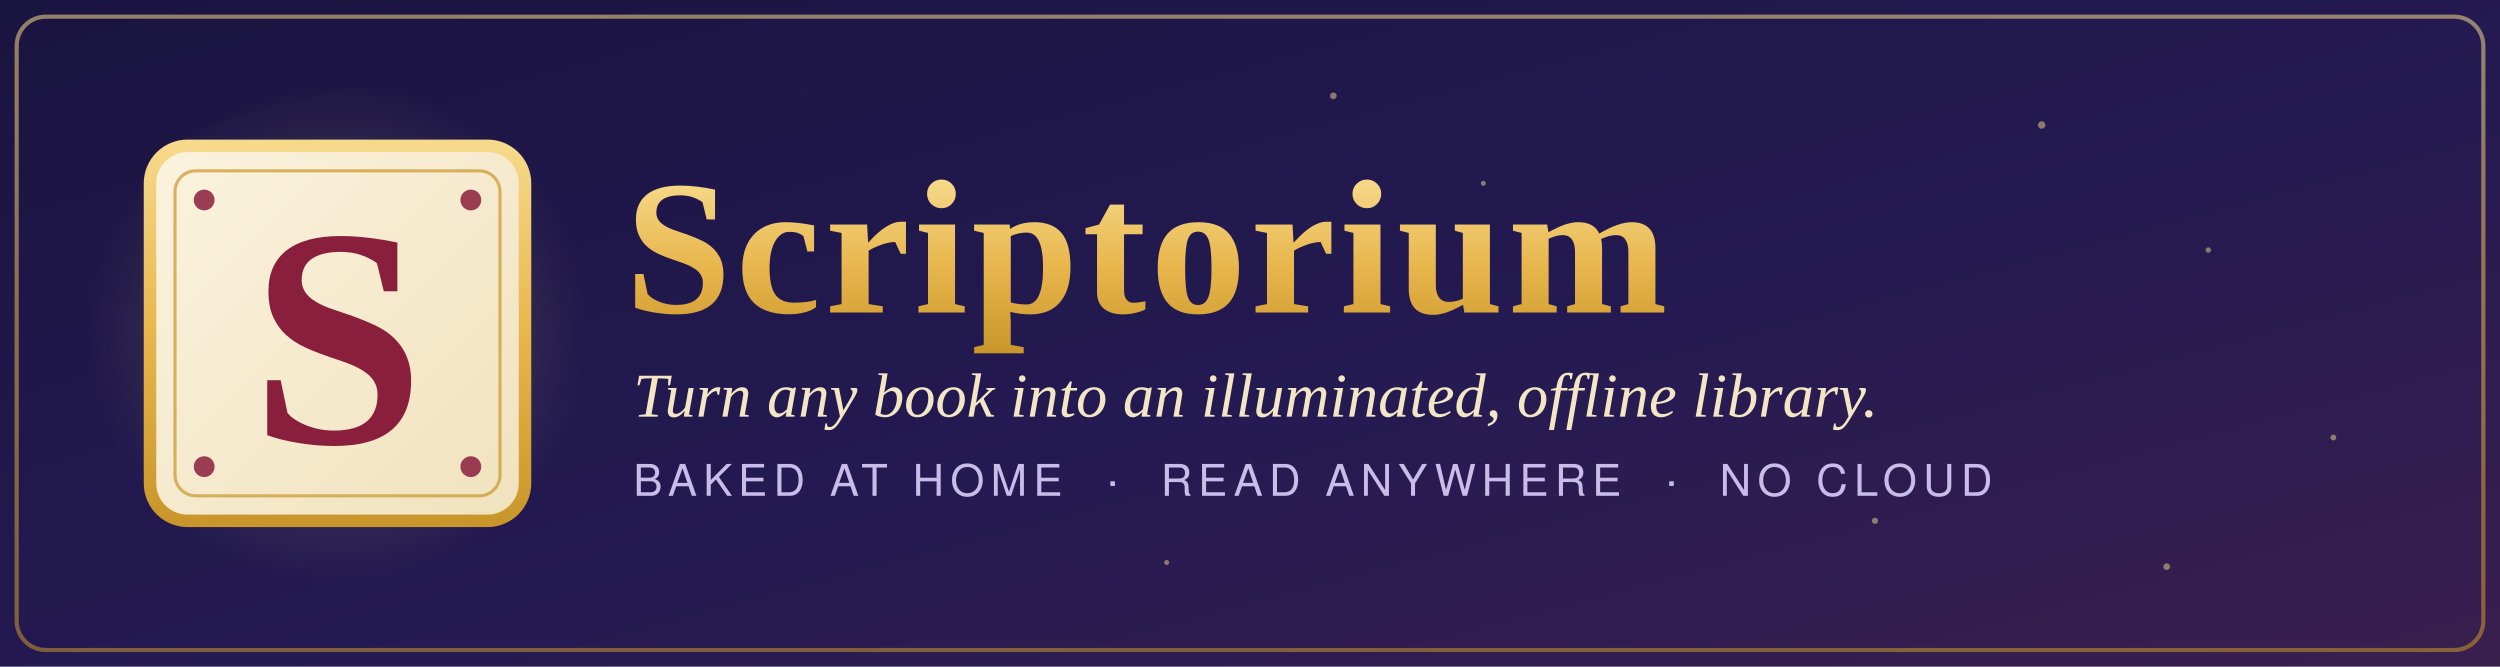
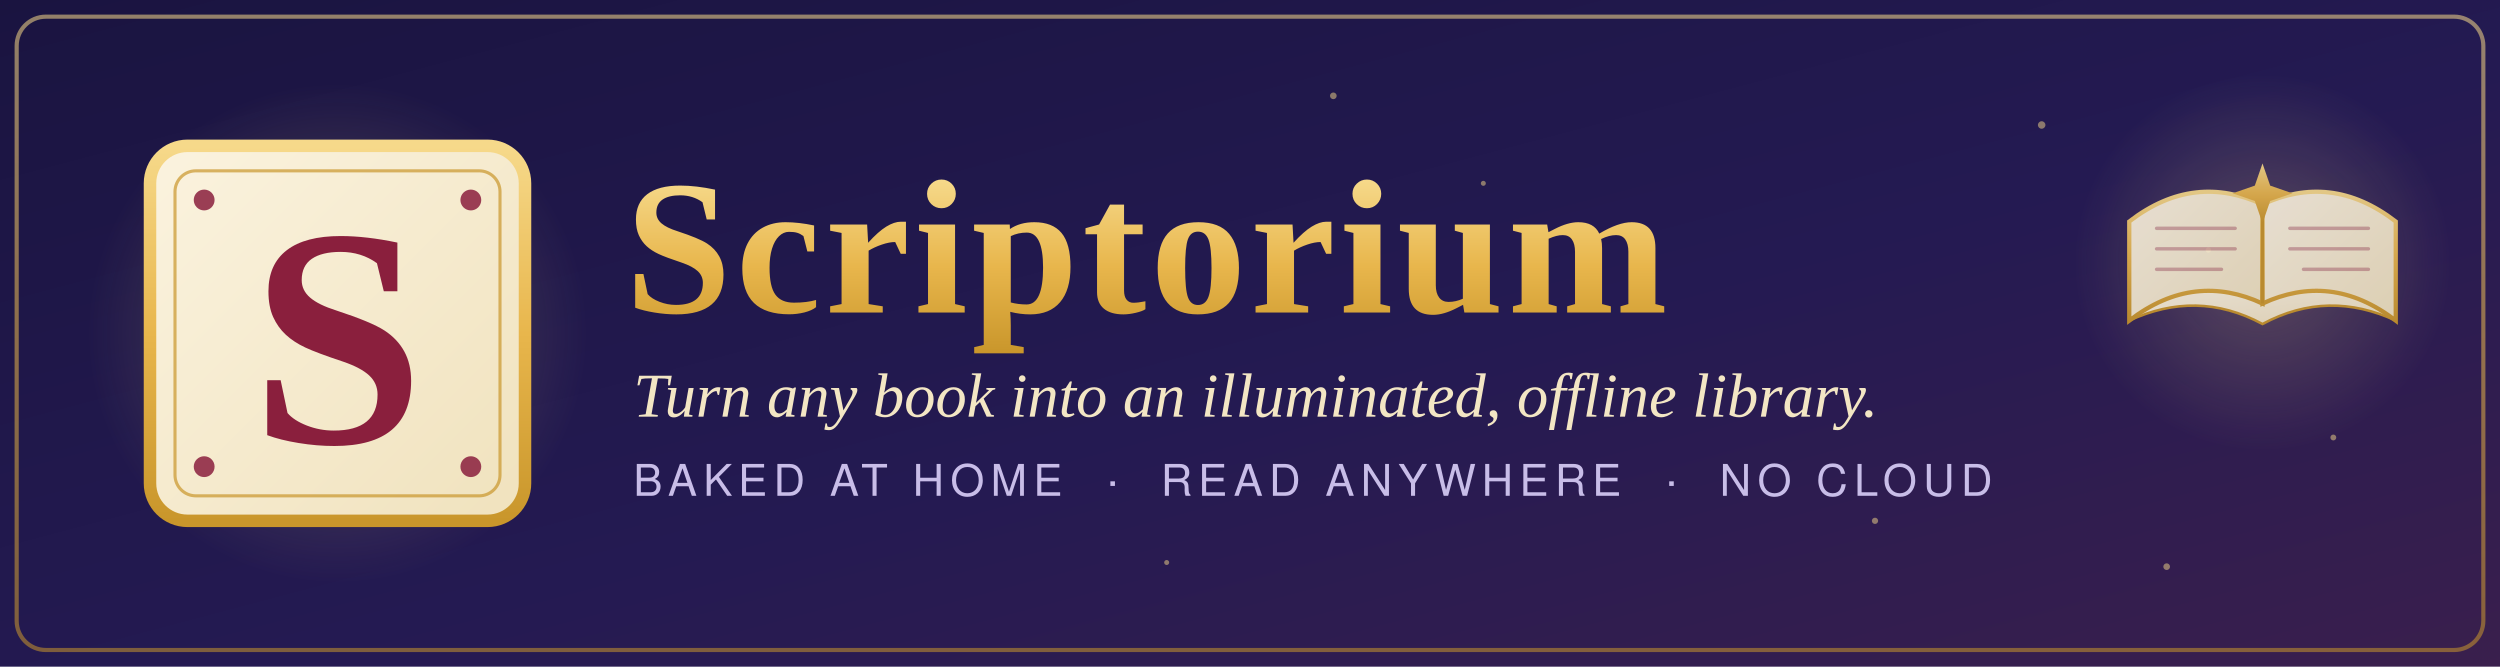
<svg xmlns="http://www.w3.org/2000/svg" width="1200" height="320" viewBox="0 0 1200 320" role="img" aria-label="Scriptorium — turn any book into an illuminated, offline library, baked at home">
  <defs>
    <linearGradient id="ink" x1="0" y1="0" x2="1" y2="1">
      <stop offset="0" stop-color="#1a1440" />
      <stop offset="0.55" stop-color="#241a52" />
      <stop offset="1" stop-color="#3a1f4d" />
    </linearGradient>
    <linearGradient id="gold" x1="0" y1="0" x2="0" y2="1">
      <stop offset="0" stop-color="#f6d98a" />
      <stop offset="0.5" stop-color="#e8b64c" />
      <stop offset="1" stop-color="#c9962b" />
    </linearGradient>
    <linearGradient id="parchment" x1="0" y1="0" x2="1" y2="1">
      <stop offset="0" stop-color="#fbf3df" />
      <stop offset="1" stop-color="#f0e2bd" />
    </linearGradient>
    <radialGradient id="halo" cx="0.5" cy="0.5" r="0.5">
      <stop offset="0" stop-color="#f6d98a" stop-opacity="0.28" />
      <stop offset="1" stop-color="#f6d98a" stop-opacity="0" />
    </radialGradient>
  </defs>
  <rect width="1200" height="320" fill="url(#ink)" />
  <rect x="8" y="8" width="1184" height="304" rx="14" fill="none" stroke="url(#gold)" stroke-width="2" opacity="0.55" />
  <g fill="#f6d98a" opacity="0.5">
    <circle cx="640" cy="46" r="1.6" />
    <circle cx="712" cy="88" r="1.2" />
    <circle cx="980" cy="60" r="1.8" />
    <circle cx="1060" cy="120" r="1.3" />
    <circle cx="900" cy="250" r="1.5" />
    <circle cx="1120" cy="210" r="1.4" />
    <circle cx="560" cy="270" r="1.2" />
    <circle cx="1040" cy="272" r="1.6" />
  </g>
  <g transform="translate(72,70)">
    <circle cx="90" cy="90" r="120" fill="url(#halo)" />
    <rect x="0" y="0" width="180" height="180" rx="18" fill="url(#parchment)" stroke="url(#gold)" stroke-width="6" />
    <rect x="12" y="12" width="156" height="156" rx="10" fill="none" stroke="#c9962b" stroke-width="1.5" opacity="0.7" />
    <g fill="#8a1f3d" opacity="0.85">
      <circle cx="26" cy="26" r="5" />
      <circle cx="154" cy="26" r="5" />
      <circle cx="26" cy="154" r="5" />
      <circle cx="154" cy="154" r="5" />
    </g>
    <text x="90" y="92" font-family="Georgia, 'Times New Roman', serif" font-size="150" font-weight="700" fill="#8a1f3d" text-anchor="middle" dominant-baseline="central">S</text>
  </g>
+   <g transform="translate(1086,126) scale(0.82)" opacity="0.9">
+     <circle cx="0" cy="0" r="110" fill="url(#halo)" />
+     <path d="M-78 34 C-52 14 -26 12 0 24 C26 12 52 14 78 34 C52 22 26 22 0 36 C-26 22 -52 22 -78 34 Z" fill="url(#parchment)" stroke="#c9962b" stroke-width="1.5" />
+     <path d="M-78 34 C-52 14 -26 12 0 24 L0 -34 C-26 -46 -52 -44 -78 -24 Z" fill="url(#parchment)" stroke="url(#gold)" stroke-width="2.5" />
+     <path d="M78 34 C52 14 26 12 0 24 L0 -34 C26 -46 52 -44 78 -24 Z" fill="url(#parchment)" stroke="url(#gold)" stroke-width="2.5" />
+     <g stroke="#8a1f3d" stroke-width="2" opacity="0.35" stroke-linecap="round">
+       <path d="M-62 -20 H-16" />
+       <path d="M-62 -8 H-16" />
+       <path d="M-62 4 H-24" />
+       <path d="M16 -20 H62" />
+       <path d="M16 -8 H62" />
+       <path d="M24 4 H62" />
+     </g>
+     <path d="M0 24 V-34" stroke="#c9962b" stroke-width="2" />
+     <path d="M0 -58 l4.5 13 13 4.5 -13 4.5 -4.5 13 -4.5 -13 -13 -4.5 13 -4.5 Z" fill="url(#gold)" />
+   </g>
  <g transform="translate(300,0)">
    <text x="0" y="150" font-family="Georgia, 'Times New Roman', serif" font-size="92" font-weight="700" letter-spacing="2" fill="url(#gold)">Scriptorium</text>
    <text x="4" y="200" font-family="Georgia, 'Times New Roman', serif" font-size="30" font-style="italic" fill="#f3e6c4">Turn any book into an illuminated, offline library.</text>
    <text x="4" y="238" font-family="'Segoe UI', Helvetica, Arial, sans-serif" font-size="21" fill="#c8bde8" letter-spacing="3">BAKED AT HOME  ·  READ ANYWHERE  ·  NO CLOUD</text>
  </g>
</svg>
